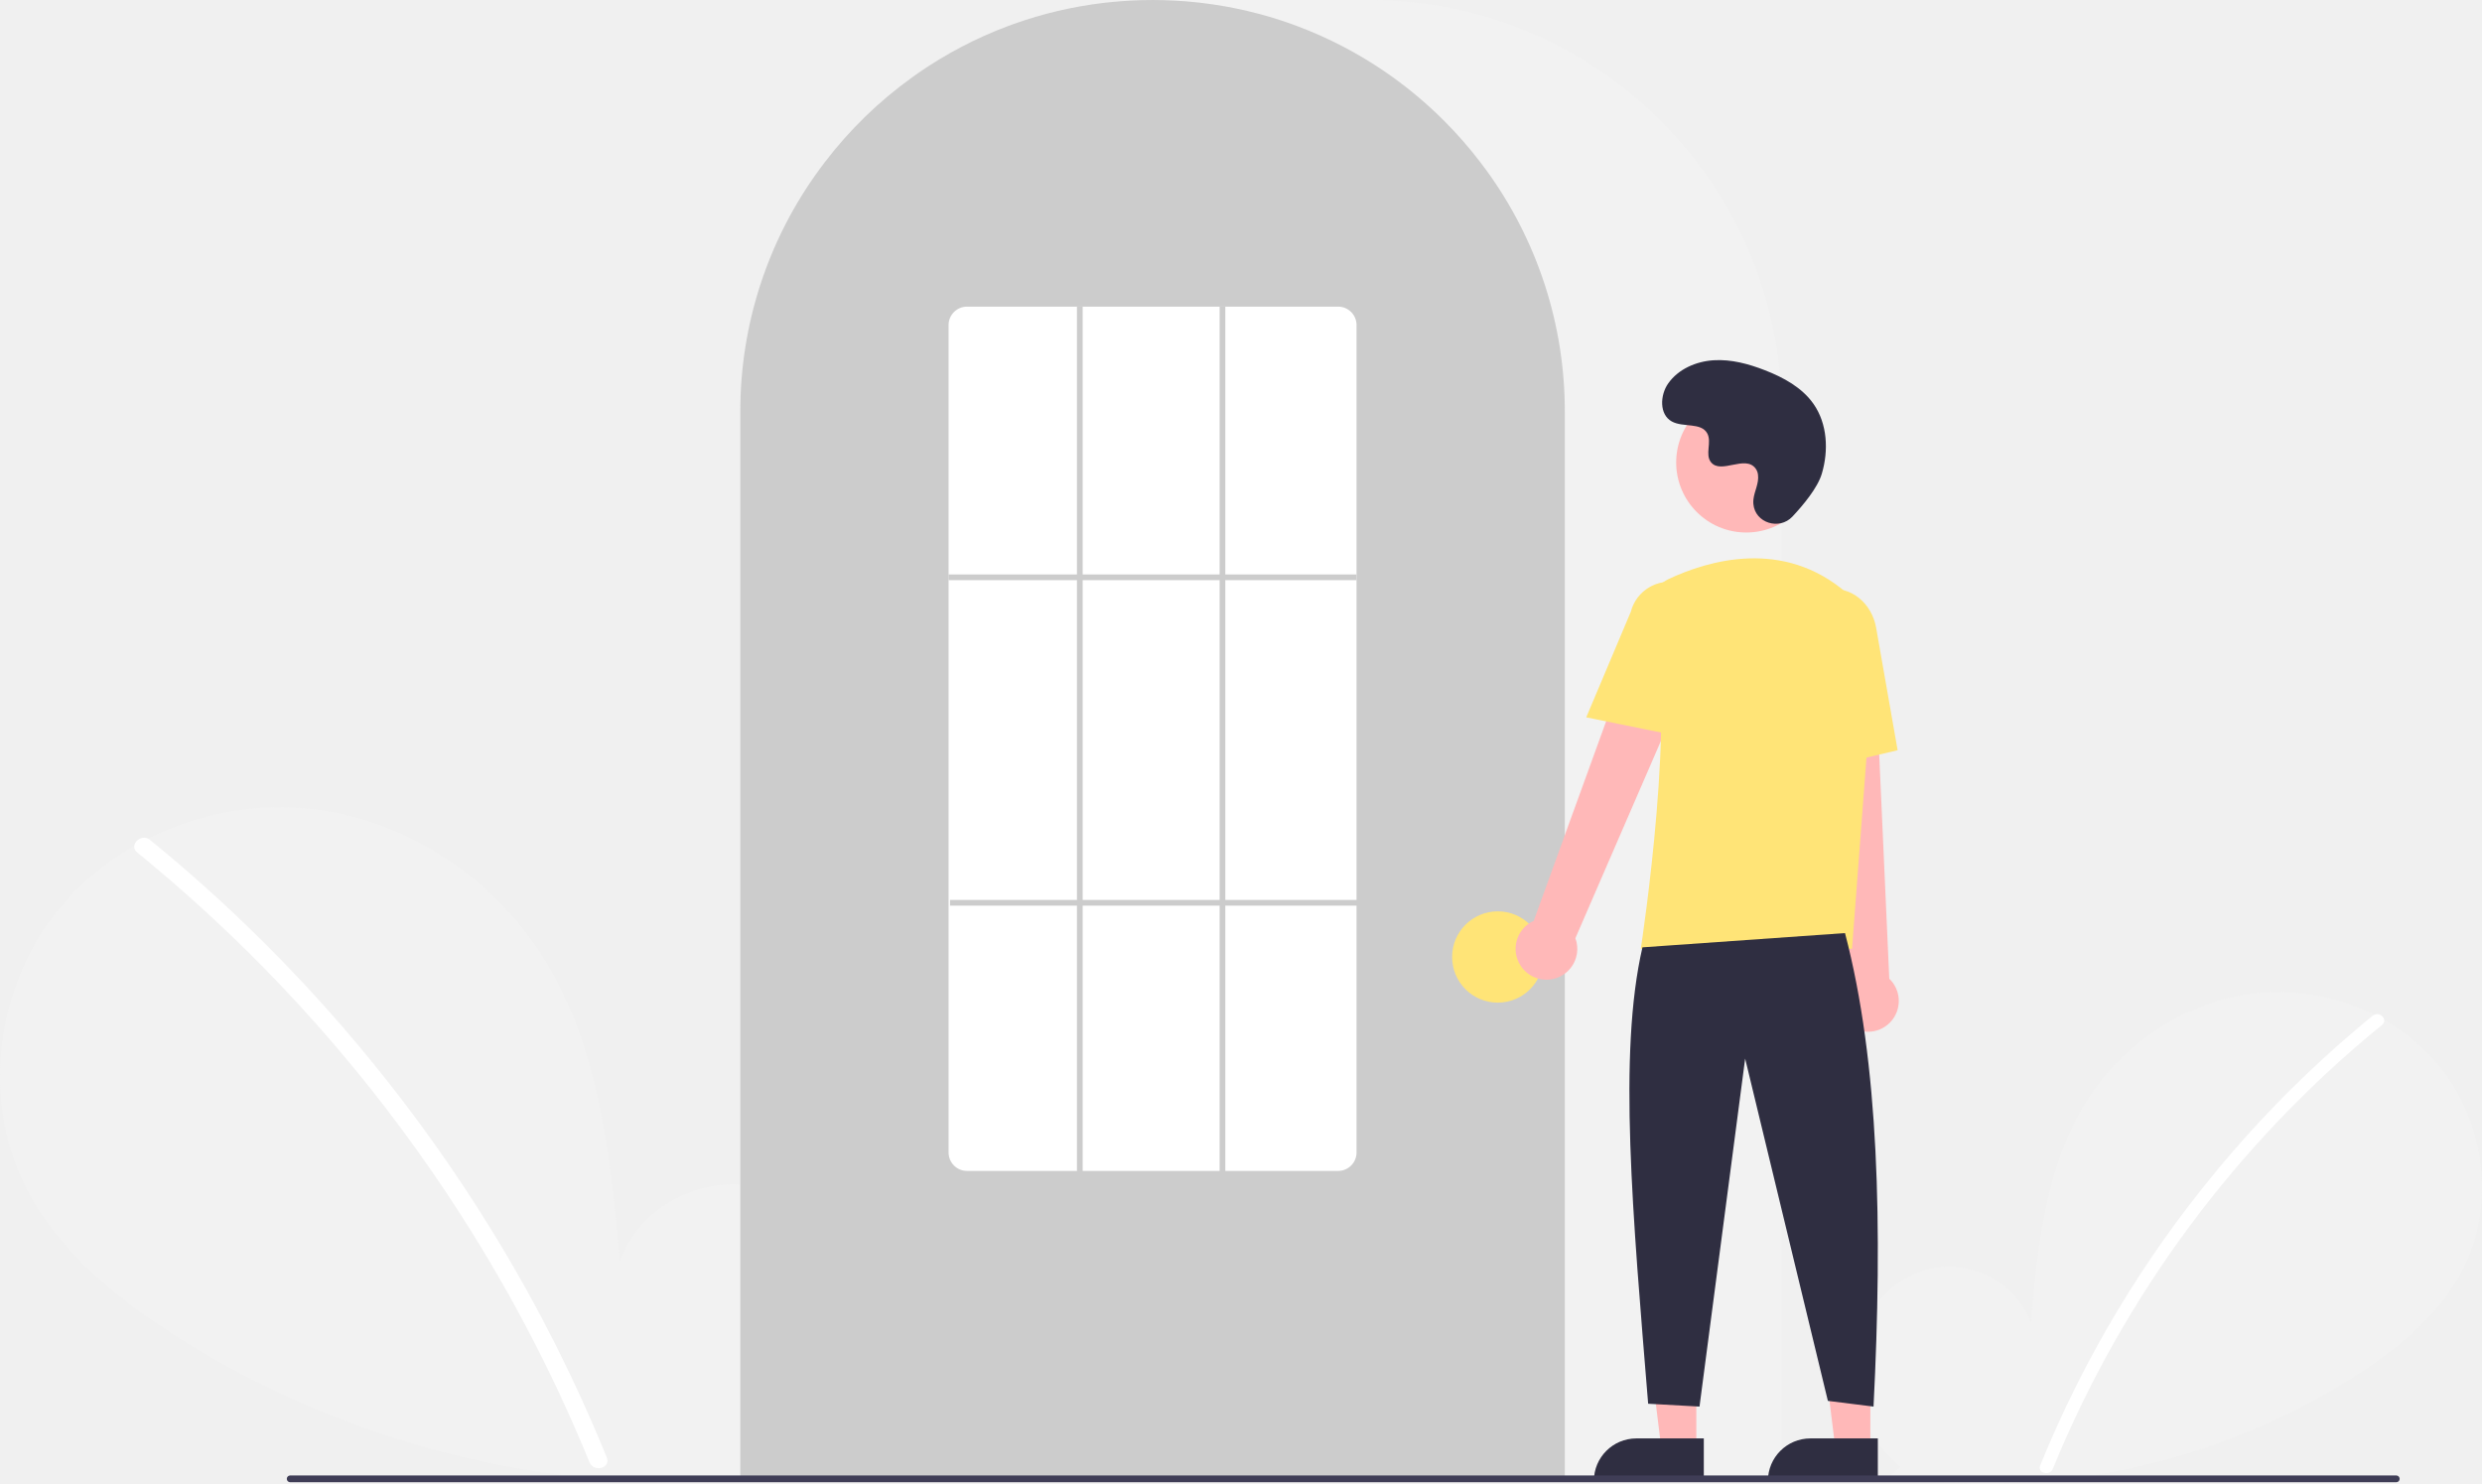
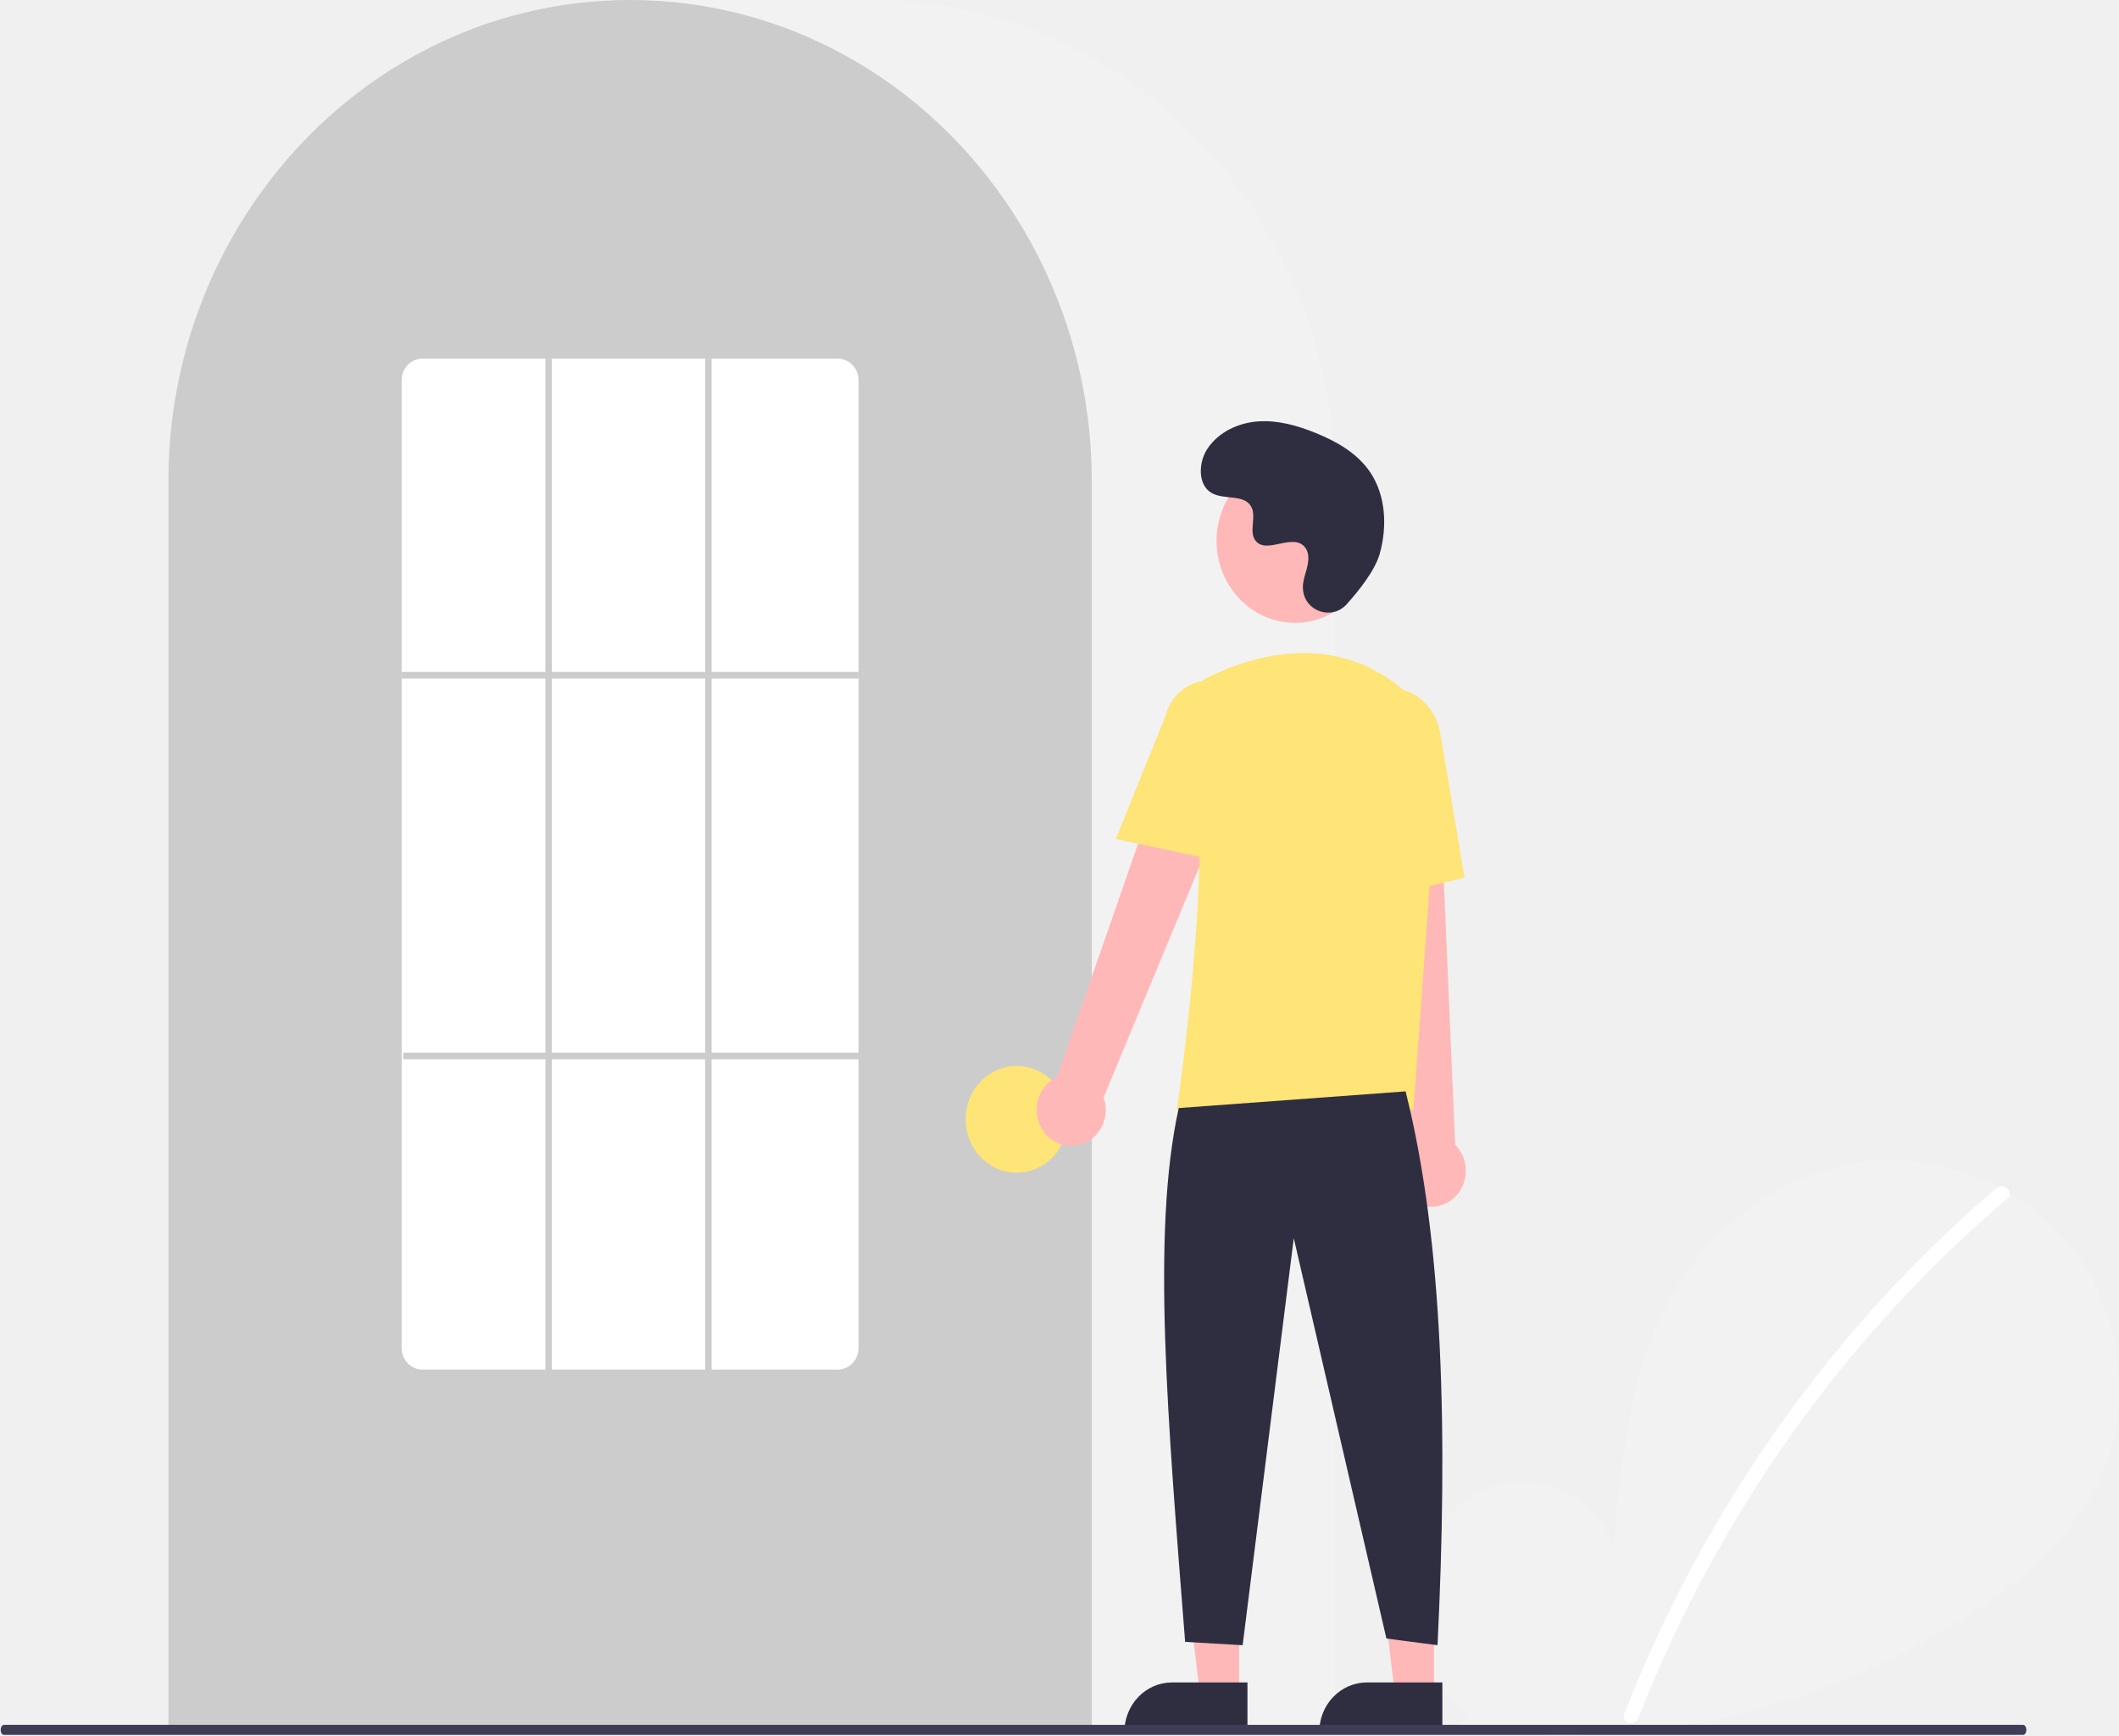
- <svg xmlns="http://www.w3.org/2000/svg" id="b368e7d6-7c4a-408c-9a35-0514749a7e1a" data-name="Layer 1" width="870" height="520.139" viewBox="0 0 870 520.139">
-   <path d="M831.092,704.187c-11.138-9.412-17.904-24.28-16.13-38.754s12.764-27.78,27.018-30.854,30.504,5.435,34.834,19.359c2.383-26.846,5.129-54.818,19.402-77.68,12.924-20.701,35.309-35.514,59.569-38.164s49.803,7.359,64.933,26.507,18.835,46.985,8.238,68.969c-7.806,16.195-22.188,28.247-37.257,38.052a240.452,240.452,0,0,1-164.454,35.977Z" transform="translate(-165 -189.9307)" fill="#f2f2f2" />
-   <path d="M996.728,546.01a393.414,393.414,0,0,0-54.826,54.442,394.561,394.561,0,0,0-61.752,103.194c-1.112,2.725,3.313,3.911,4.412,1.216A392.342,392.342,0,0,1,999.963,549.245c2.284-1.86-.97-5.08-3.236-3.236Z" transform="translate(-165 -189.9307)" fill="#fff" />
-   <path d="M445.067,701.63c15.299-12.927,24.591-33.348,22.154-53.228s-17.531-38.156-37.11-42.377-41.897,7.464-47.844,26.59c-3.273-36.873-7.044-75.292-26.648-106.693-17.751-28.433-48.497-48.778-81.818-52.418s-68.404,10.107-89.185,36.407-25.869,64.535-11.315,94.729c10.722,22.243,30.475,38.797,51.172,52.264,66.03,42.965,147.939,60.884,225.877,49.415" transform="translate(-165 -189.9307)" fill="#f2f2f2" />
-   <path d="M217.567,484.373a540.355,540.355,0,0,1,75.304,74.777A548.076,548.076,0,0,1,352.257,647.04a545.835,545.835,0,0,1,25.43,53.846c1.527,3.743-4.55,5.372-6.06,1.671a536.36,536.36,0,0,0-49.009-92.727A539.734,539.734,0,0,0,256.889,528.632a538.441,538.441,0,0,0-43.766-39.815c-3.138-2.555,1.332-6.978,4.444-4.444Z" transform="translate(-165 -189.9307)" fill="#fff" />
-   <path d="M789.5,708.931h-365v-374.5c0-79.678,64.822-144.5,144.5-144.5h76c79.677,0,144.5,64.822,144.5,144.5Z" transform="translate(-165 -189.9307)" fill="#f2f2f2" />
-   <path d="M713.5,708.931h-289v-374.5a143.382,143.382,0,0,1,27.596-84.944c.664-.905,1.326-1.798,2.009-2.681a144.466,144.466,0,0,1,30.754-29.851c.66-.48,1.322-.952,1.994-1.423a144.16,144.16,0,0,1,31.472-16.459c.661-.25,1.334-.501,2.007-.742a144.02,144.02,0,0,1,31.108-7.336c.658-.09,1.333-.16,2.008-.23a146.288,146.288,0,0,1,31.105,0c.673.07,1.349.141,2.014.231a143.995,143.995,0,0,1,31.1,7.335c.673.241,1.346.492,2.009.743a143.799,143.799,0,0,1,31.106,16.216c.672.461,1.344.933,2.006,1.405a145.987,145.987,0,0,1,18.384,15.564,144.305,144.305,0,0,1,12.724,14.551c.681.88,1.343,1.773,2.005,2.677A143.382,143.382,0,0,1,713.5,334.431Z" transform="translate(-165 -189.9307)" fill="#ccc" />
-   <circle cx="525" cy="335.5" r="16" fill="#ffe477" />
-   <polygon points="594.599 507.783 582.339 507.783 576.506 460.495 594.601 460.496 594.599 507.783" fill="#ffb8b8" />
-   <path d="M573.582,504.28h23.644a0,0,0,0,1,0,0v14.887a0,0,0,0,1,0,0H558.695a0,0,0,0,1,0,0v0a14.887,14.887,0,0,1,14.887-14.887Z" fill="#2f2e41" />
-   <polygon points="655.599 507.783 643.339 507.783 637.506 460.495 655.601 460.496 655.599 507.783" fill="#ffb8b8" />
-   <path d="M634.582,504.28h23.644a0,0,0,0,1,0,0v14.887a0,0,0,0,1,0,0H619.695a0,0,0,0,1,0,0v0a14.887,14.887,0,0,1,14.887-14.887Z" fill="#2f2e41" />
-   <path d="M698.098,528.6a10.743,10.743,0,0,1,4.511-15.843l41.676-114.867L764.791,409.082,717.206,518.853a10.801,10.801,0,0,1-19.109,9.748Z" transform="translate(-165 -189.9307)" fill="#ffb8b8" />
-   <path d="M814.336,550.184a10.743,10.743,0,0,1-2.893-16.217L798.533,412.458l23.338,1.066L827.236,533.045a10.801,10.801,0,0,1-12.9,17.139Z" transform="translate(-165 -189.9307)" fill="#ffb8b8" />
-   <circle cx="612.106" cy="162.123" r="24.561" fill="#ffb8b8" />
-   <path d="M814.18,522.549H740.133l.089-.576c.133-.861,13.197-86.439,3.562-114.436a11.813,11.813,0,0,1,6.069-14.584h0c13.772-6.485,40.208-14.471,62.52,4.909a28.234,28.234,0,0,1,9.459,23.396Z" transform="translate(-165 -189.9307)" fill="#ffe477" />
-   <path d="M754.354,448.181,721.018,441.418l15.626-37.03a13.997,13.997,0,0,1,27.106,6.998Z" transform="translate(-165 -189.9307)" fill="#ffe477" />
-   <path d="M797.05,460.739l-2.004-45.941c-1.52-8.636,3.424-16.8,11.027-18.135,7.605-1.33,15.032,4.66,16.558,13.36l7.533,42.928Z" transform="translate(-165 -189.9307)" fill="#ffe477" />
-   <path d="M811.716,517.049c11.915,45.377,13.214,103.069,10,166l-16-2-29-120-16,122-18-1c-5.377-66.03-10.613-122.715-2-160Z" transform="translate(-165 -189.9307)" fill="#2f2e41" />
-   <path d="M793.289,371.035c-4.582,4.881-13.091,2.261-13.688-4.407a8.055,8.055,0,0,1,.01-1.556c.308-2.954,2.015-5.635,1.606-8.754a4.59,4.59,0,0,0-.84-2.149c-3.651-4.889-12.222,2.187-15.668-2.239-2.113-2.714.371-6.987-1.251-10.021-2.14-4.004-8.479-2.029-12.454-4.221-4.423-2.439-4.158-9.225-1.247-13.353,3.551-5.034,9.776-7.72,15.923-8.107s12.253,1.275,17.992,3.511c6.521,2.541,12.988,6.054,17.001,11.788,4.88,6.973,5.35,16.348,2.909,24.502C802.098,360.99,797.031,367.049,793.289,371.035Z" transform="translate(-165 -189.9307)" fill="#2f2e41" />
-   <path d="M1004.982,709.574h-738.294a1.191,1.191,0,0,1,0-2.381h738.294a1.191,1.191,0,0,1,0,2.381Z" transform="translate(-165 -189.9307)" fill="#3f3d56" />
-   <path d="M634,600.431H504a6.465,6.465,0,0,1-6.5-6.415V303.846a6.465,6.465,0,0,1,6.5-6.415H634a6.465,6.465,0,0,1,6.5,6.415V594.015A6.465,6.465,0,0,1,634,600.431Z" transform="translate(-165 -189.9307)" fill="#fff" />
-   <rect x="332.5" y="201.39" width="143" height="2" fill="#ccc" />
-   <rect x="333" y="315.5" width="143" height="2" fill="#ccc" />
-   <rect x="377.5" y="107.5" width="2" height="304" fill="#ccc" />
-   <rect x="427.5" y="107.5" width="2" height="304" fill="#ccc" />
+ <svg xmlns="http://www.w3.org/2000/svg" width="635" height="520" viewBox="0 0 635 520" fill="none">
+   <path d="M439.764 514.12C429.1 504.71 422.622 489.846 424.321 475.376C426.019 460.906 436.541 447.604 450.19 444.531C463.838 441.458 479.397 449.964 483.542 463.885C485.824 437.046 488.453 409.082 502.119 386.226C514.493 365.53 535.926 350.722 559.154 348.073C582.383 345.423 606.839 355.429 621.326 374.572C635.812 393.715 639.359 421.545 629.213 443.523C621.739 459.713 607.969 471.762 593.541 481.565C546.92 512.973 491.004 525.746 436.081 517.532L439.764 514.12Z" fill="#F2F2F2" />
+   <path d="M598.356 355.984C579.189 372.284 561.606 390.515 545.861 410.412C521.22 441.444 501.279 476.237 486.735 513.578C485.671 516.302 489.907 517.488 490.96 514.794C514.757 454.107 552.746 400.618 601.454 359.219C603.641 357.359 600.525 354.14 598.356 355.984Z" fill="white" />
+   <path d="M399.941 518.862H50.464V144.462C50.464 64.805 112.529 -7.62939e-06 188.818 -7.62939e-06H261.586C337.875 -7.62939e-06 399.941 64.805 399.941 144.462V518.862Z" fill="#F2F2F2" />
+   <path d="M327.173 518.862H50.464V144.462C50.388 113.939 59.644 84.188 76.886 59.54C77.522 58.635 78.156 57.742 78.809 56.859C87.149 45.438 97.074 35.38 108.256 27.017C108.887 26.537 109.521 26.065 110.165 25.594C119.521 18.833 129.643 13.306 140.299 9.139C140.931 8.889 141.576 8.638 142.22 8.397C151.857 4.806 161.847 2.346 172.005 1.063C172.635 0.973 173.282 0.903 173.928 0.833C183.827 -0.272 193.811 -0.272 203.711 0.833C204.355 0.903 205.002 0.973 205.639 1.064C215.795 2.347 225.782 4.807 235.417 8.397C236.061 8.638 236.706 8.889 237.34 9.14C247.864 13.254 257.867 18.698 267.124 25.351C267.767 25.812 268.411 26.284 269.045 26.756C275.312 31.427 281.2 36.631 286.646 42.315C291.014 46.875 295.085 51.734 298.83 56.862C299.481 57.742 300.115 58.635 300.75 59.538C317.992 84.187 327.249 113.938 327.173 144.462V518.862Z" fill="#CCCCCC" />
+   <path d="M304.672 351.406C313.133 351.406 319.992 344.245 319.992 335.411C319.992 326.576 313.133 319.415 304.672 319.415C296.212 319.415 289.353 326.576 289.353 335.411C289.353 344.245 296.212 351.406 304.672 351.406Z" fill="#FFE477" />
+   <path d="M371.311 507.648H359.573L353.988 460.372L371.313 460.373L371.311 507.648Z" fill="#FFB8B8" />
+   <path d="M351.188 504.145H373.826V519.028H336.934C336.934 517.074 337.303 515.139 338.019 513.333C338.736 511.527 339.785 509.887 341.109 508.505C342.433 507.123 344.004 506.026 345.733 505.278C347.463 504.53 349.316 504.145 351.188 504.145V504.145Z" fill="#2F2E41" />
+   <path d="M429.717 507.648H417.979L412.394 460.372L429.719 460.373L429.717 507.648Z" fill="#FFB8B8" />
+   <path d="M409.594 504.145H432.232V519.028H395.34C395.34 517.074 395.709 515.139 396.425 513.333C397.141 511.527 398.191 509.887 399.515 508.505C400.838 507.123 402.41 506.026 404.139 505.278C405.868 504.53 407.722 504.145 409.594 504.145V504.145Z" fill="#2F2E41" />
+   <path d="M312.426 338.579C311.581 337.28 311.02 335.804 310.781 334.253C310.542 332.703 310.632 331.117 311.044 329.607C311.455 328.097 312.179 326.7 313.164 325.513C314.149 324.327 315.371 323.38 316.744 322.741L356.648 207.905L376.283 219.093L330.722 328.834C331.598 331.314 331.573 334.044 330.651 336.506C329.729 338.968 327.974 340.991 325.719 342.192C323.464 343.393 320.865 343.689 318.415 343.023C315.965 342.357 313.834 340.776 312.426 338.579V338.579Z" fill="#FFB8B8" />
+   <path d="M423.721 360.158C422.416 359.377 421.292 358.307 420.426 357.023C419.561 355.739 418.975 354.272 418.711 352.727C418.447 351.181 418.511 349.594 418.898 348.076C419.285 346.559 419.986 345.149 420.951 343.945L408.589 222.468L430.935 223.534L436.072 343.023C437.901 344.85 439.025 347.315 439.23 349.95C439.435 352.584 438.708 355.206 437.185 357.318C435.663 359.43 433.452 360.886 430.97 361.409C428.488 361.933 425.909 361.487 423.721 360.158V360.158Z" fill="#FFB8B8" />
+   <path d="M388.074 186.634C401.062 186.634 411.59 175.64 411.59 162.079C411.59 148.518 401.062 137.525 388.074 137.525C375.086 137.525 364.557 148.518 364.557 162.079C364.557 175.64 375.086 186.634 388.074 186.634Z" fill="#FFB8B8" />
+   <path d="M423.571 332.53H352.673L352.758 331.954C352.886 331.093 365.394 245.538 356.169 217.549C355.243 214.798 355.324 211.787 356.397 209.095C357.47 206.404 359.459 204.222 361.98 202.969H361.98C375.166 196.485 400.478 188.502 421.841 207.877C424.985 210.775 427.44 214.397 429.012 218.456C430.584 222.516 431.23 226.902 430.898 231.267L423.571 332.53Z" fill="#FFE477" />
+   <path d="M366.29 258.182L334.371 251.42L349.333 214.4C350.228 210.815 352.449 207.746 355.508 205.868C358.567 203.99 362.215 203.455 365.651 204.382C369.087 205.308 372.031 207.619 373.838 210.809C375.644 213.999 376.164 217.806 375.286 221.396L366.29 258.182Z" fill="#FFE477" />
+   <path d="M407.17 270.736L405.251 224.807C403.796 216.173 408.53 208.011 415.81 206.677C423.092 205.348 430.202 211.336 431.664 220.033L438.876 262.949L407.17 270.736Z" fill="#FFE477" />
+   <path d="M421.212 327.031C432.62 372.396 433.864 430.073 430.787 492.987L415.467 490.988L387.701 371.02L372.381 492.987L355.147 491.988C349.998 425.975 344.985 369.305 353.232 332.03L421.212 327.031Z" fill="#2F2E41" />
+   <path d="M403.569 181.056C399.182 185.935 391.034 183.316 390.463 176.65C390.418 176.132 390.421 175.611 390.472 175.095C390.767 172.142 392.401 169.461 392.01 166.343C391.921 165.567 391.644 164.828 391.206 164.195C387.71 159.307 379.503 166.381 376.204 161.956C374.181 159.243 376.559 154.971 375.006 151.938C372.957 147.936 366.888 149.91 363.082 147.718C358.847 145.279 359.101 138.496 361.888 134.369C365.288 129.337 371.248 126.652 377.134 126.265C383.02 125.878 388.866 127.539 394.361 129.775C400.605 132.316 406.797 135.827 410.639 141.56C415.312 148.531 415.761 157.903 413.424 166.055C412.003 171.014 407.151 177.071 403.569 181.056Z" fill="#2F2E41" />
+   <path d="M606.26 519.862H1.17C0.911 519.86 0.664 519.702 0.481 519.421C0.299 519.14 0.197 518.759 0.197 518.362C0.197 517.965 0.299 517.584 0.481 517.303C0.664 517.022 0.911 516.863 1.17 516.862H606.26C606.519 516.863 606.766 517.022 606.949 517.303C607.131 517.584 607.233 517.965 607.233 518.362C607.233 518.759 607.131 519.14 606.949 519.421C606.766 519.702 606.519 519.86 606.26 519.862V519.862Z" fill="#3F3D56" />
+   <path d="M251.054 410.391H126.583C124.943 410.4 123.368 409.73 122.201 408.527C121.034 407.325 120.372 405.689 120.359 403.977V113.885C120.372 112.173 121.034 110.537 122.201 109.335C123.368 108.132 124.943 107.462 126.583 107.471H251.054C252.693 107.462 254.269 108.132 255.436 109.335C256.603 110.537 257.265 112.173 257.278 113.885V403.977C257.265 405.689 256.603 407.325 255.436 408.527C254.269 409.73 252.693 410.4 251.054 410.391V410.391Z" fill="white" />
+   <path d="M257.278 201.336H120.359V203.335H257.278V201.336Z" fill="#CCCCCC" />
+   <path d="M257.756 315.416H120.838V317.415H257.756V315.416Z" fill="#CCCCCC" />
+   <path d="M165.36 107.471H163.445V411.39H165.36V107.471Z" fill="#CCCCCC" />
+   <path d="M213.234 107.471H211.319V411.39H213.234V107.471Z" fill="#CCCCCC" />
</svg>
